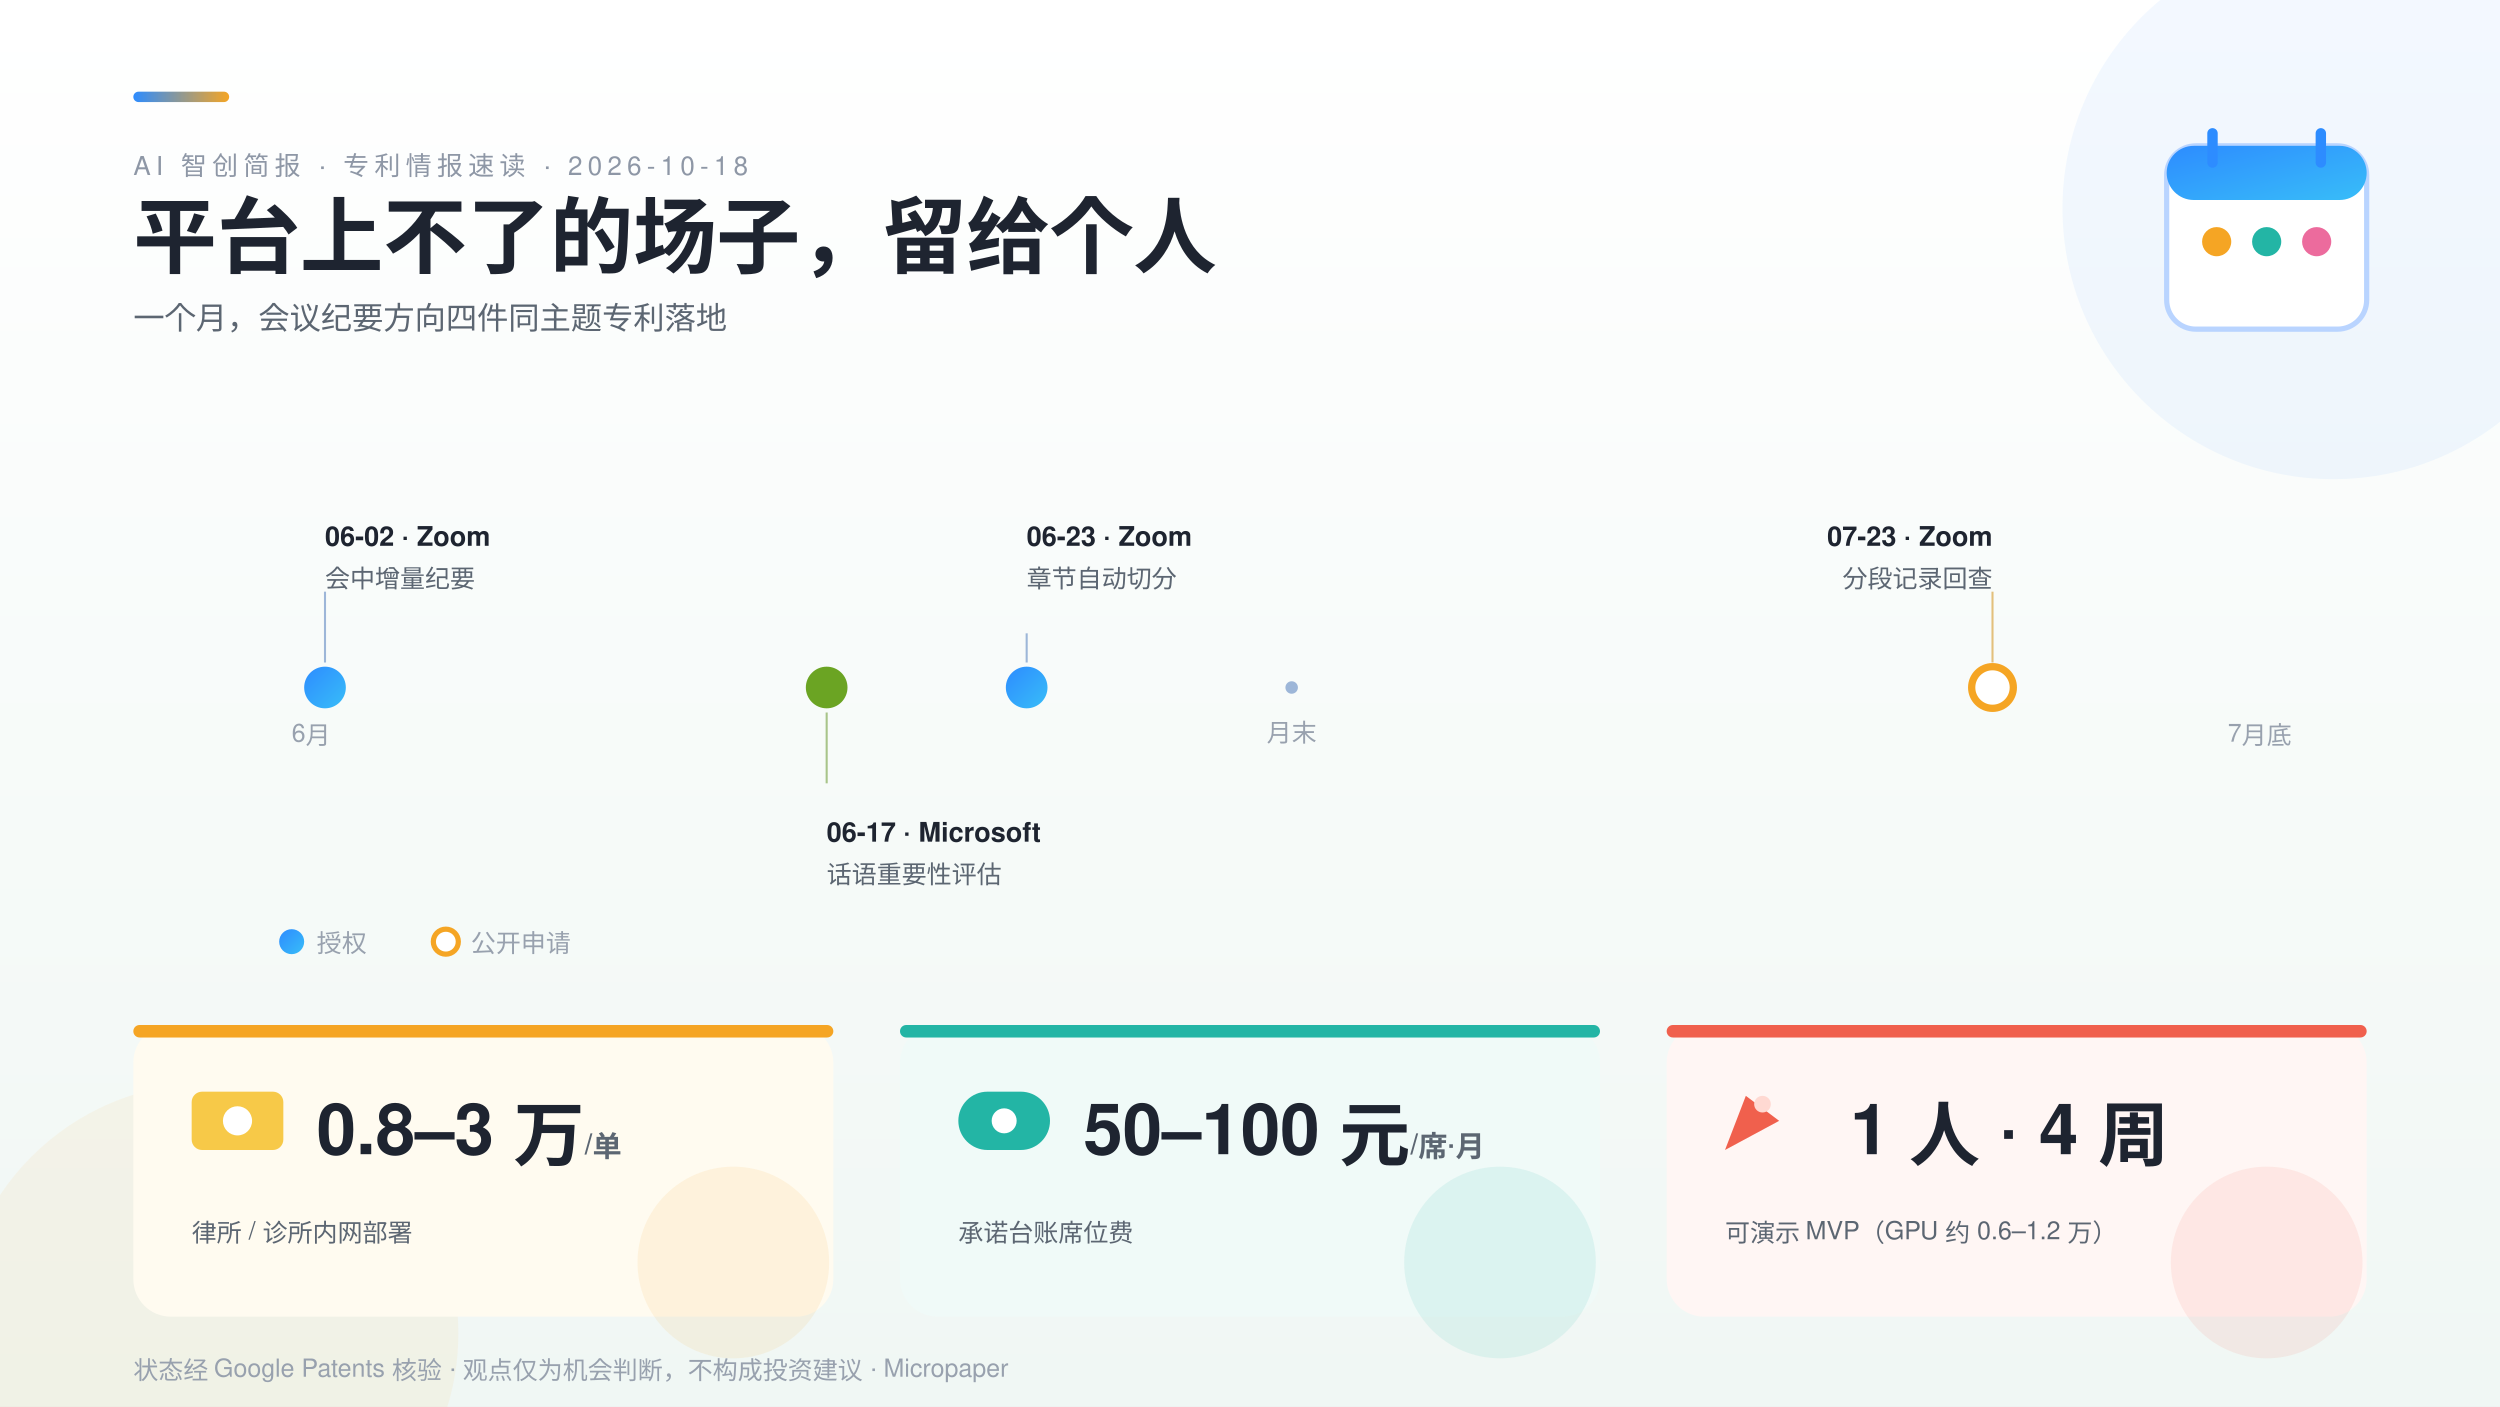
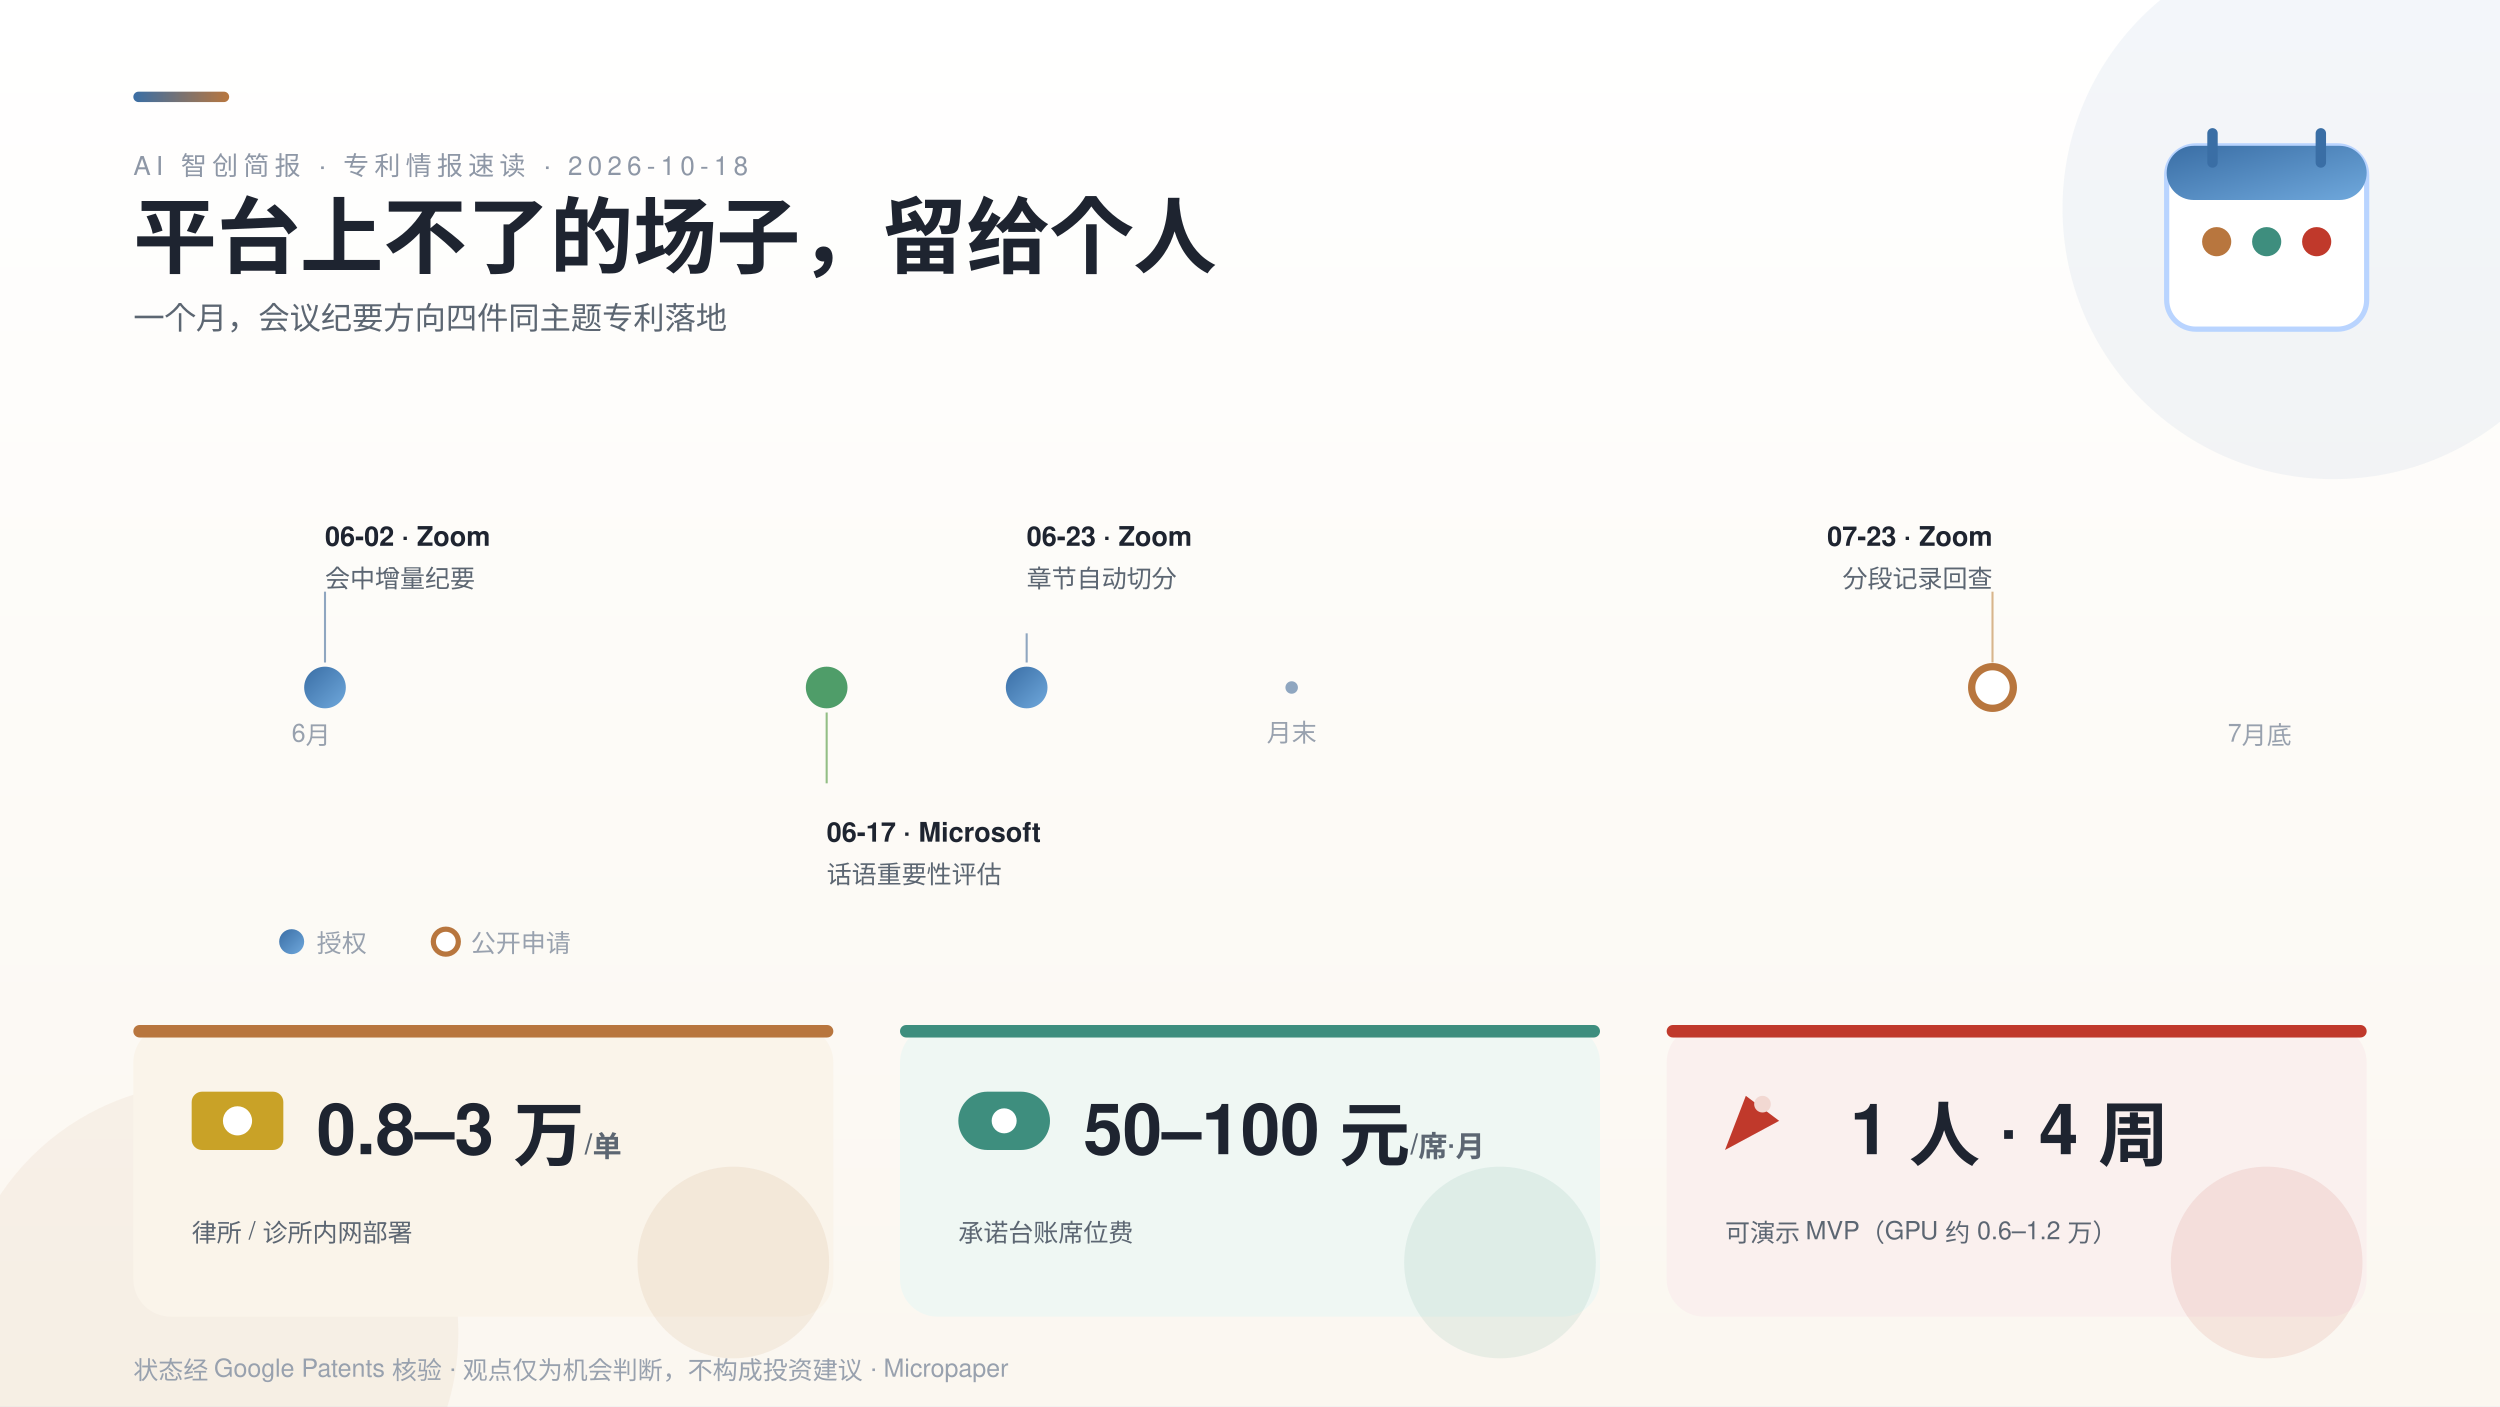
<svg xmlns="http://www.w3.org/2000/svg" width="1200" height="675" viewBox="0 0 1200 675" font-family="'PingFang SC','Helvetica Neue',Helvetica,'Microsoft YaHei',sans-serif">
  <defs>
    <style>
      .serif { font-family: 'Noto Serif SC','Songti SC','STSong',serif; }
      .k { font-size: 12.5px; letter-spacing: 2.5px; fill: #8E97A6; }
      .b { font-size: 12px; fill: #98A1AE; }
      .ev { font-size: 13px; font-weight: 700; fill: #1E2430; }
      .evs { font-size: 12px; fill: #5C6672; }
      .stat { font-size: 34px; font-weight: 700; fill: #1E2430; }
      .unit { font-size: 14px; fill: #5C6672; }
    </style>
    <linearGradient id="bg" x1="0" y1="0" x2="0" y2="1">
      <stop offset="0" stop-color="#FFFFFF" />
-       <stop offset="1" stop-color="#F0F7F4" />
+       <stop offset="1" stop-color="#FBF7F0" />
    </linearGradient>
    <linearGradient id="axis" x1="0" y1="0" x2="1" y2="0">
-       <stop offset="0" stop-color="#2D8CFF" />
-       <stop offset="1" stop-color="#F5A524" />
+       <stop offset="0" stop-color="#3A6EA5" />
+       <stop offset="1" stop-color="#B8763E" />
    </linearGradient>
    <linearGradient id="zoom" x1="0" y1="0" x2="1" y2="1">
-       <stop offset="0" stop-color="#2D8CFF" />
-       <stop offset="1" stop-color="#38BDF8" />
+       <stop offset="0" stop-color="#3A6EA5" />
+       <stop offset="1" stop-color="#6FA8DC" />
    </linearGradient>
  </defs>
  <rect width="1200" height="675" fill="url(#bg)" />
-   <circle cx="1120" cy="100" r="130" fill="#2D8CFF" opacity="0.06" />
-   <circle cx="100" cy="640" r="120" fill="#F5A524" opacity="0.07" />
+   <circle cx="1120" cy="100" r="130" fill="#3A6EA5" opacity="0.06" />
+   <circle cx="100" cy="640" r="120" fill="#B8763E" opacity="0.07" />
  <rect x="64" y="44" width="46" height="5" rx="2.5" fill="url(#axis)" />
  <text class="k" x="64" y="84">AI 智创简报 · 专利情报速读 · 2026-10-18</text>
  <text class="serif" x="64" y="128" font-size="40" font-weight="700" fill="#1E2430">平台上不了的场子，留给个人</text>
  <text x="64" y="158" font-size="15" fill="#5C6672">一个月，会议纪要方向四件同主题专利落地</text>
  <g>
    <rect x="1040" y="70" width="96" height="88" rx="14" fill="#FFFFFF" stroke="#B9D4FF" stroke-width="2.5" />
    <rect x="1040" y="70" width="96" height="26" rx="13" fill="url(#zoom)" />
-     <circle cx="1064" cy="116" r="7" fill="#F5A524" />
-     <circle cx="1088" cy="116" r="7" fill="#23B5A5" />
-     <circle cx="1112" cy="116" r="7" fill="#EC6B9D" />
-     <line x1="1062" y1="64" x2="1062" y2="78" stroke="#2D8CFF" stroke-width="5" stroke-linecap="round" />
-     <line x1="1114" y1="64" x2="1114" y2="78" stroke="#2D8CFF" stroke-width="5" stroke-linecap="round" />
+     <circle cx="1064" cy="116" r="7" fill="#B8763E" />
+     <circle cx="1088" cy="116" r="7" fill="#3E8E7E" />
+     <circle cx="1112" cy="116" r="7" fill="#C0392B" />
+     <line x1="1062" y1="64" x2="1062" y2="78" stroke="#3A6EA5" stroke-width="5" stroke-linecap="round" />
+     <line x1="1114" y1="64" x2="1114" y2="78" stroke="#3A6EA5" stroke-width="5" stroke-linecap="round" />
  </g>
  <line x1="140" y1="330" x2="1100" y2="330" stroke="url(#axis)" stroke-width="4" stroke-linecap="round" />
  <text class="b" x="140" y="356">6月</text>
  <text class="b" x="1100" y="356" text-anchor="end">7月底</text>
-   <circle cx="620" cy="330" r="3" fill="#9DB6D8" />
+   <circle cx="620" cy="330" r="3" fill="#8FA6C0" />
  <text class="b" x="620" y="356" text-anchor="middle">月末</text>
  <g>
    <circle cx="156" cy="330" r="10" fill="url(#zoom)" />
-     <line x1="156" y1="318" x2="156" y2="284" stroke="#9DB6D8" />
+     <line x1="156" y1="318" x2="156" y2="284" stroke="#8FA6C0" />
    <text class="ev" x="156" y="262">06-02 · Zoom</text>
    <text class="evs" x="156" y="282">会中增量纪要</text>
-     <circle cx="396.8" cy="330" r="10" fill="#6BA423" />
-     <line x1="396.8" y1="342" x2="396.8" y2="376" stroke="#A8C48A" />
+     <circle cx="396.8" cy="330" r="10" fill="#4F9D69" />
+     <line x1="396.8" y1="342" x2="396.8" y2="376" stroke="#93BE85" />
    <text class="ev" x="396.8" y="404">06-17 · Microsoft</text>
    <text class="evs" x="396.8" y="424">话语重要性评估</text>
    <circle cx="492.8" cy="330" r="10" fill="url(#zoom)" />
-     <line x1="492.8" y1="318" x2="492.8" y2="304" stroke="#9DB6D8" />
+     <line x1="492.8" y1="318" x2="492.8" y2="304" stroke="#8FA6C0" />
    <text class="ev" x="492.8" y="262">06-23 · Zoom</text>
    <text class="evs" x="492.8" y="282">章节自动切分</text>
-     <circle cx="956.4" cy="330" r="10" fill="#FFFFFF" stroke="#F5A524" stroke-width="3.5" />
-     <line x1="956.4" y1="318" x2="956.4" y2="284" stroke="#E3C07C" />
+     <circle cx="956.4" cy="330" r="10" fill="#FFFFFF" stroke="#B8763E" stroke-width="3.5" />
+     <line x1="956.4" y1="318" x2="956.4" y2="284" stroke="#D8B58C" />
    <text class="ev" x="956.4" y="262" text-anchor="end">07-23 · Zoom</text>
    <text class="evs" x="956.4" y="282" text-anchor="end">分段记录回查</text>
  </g>
  <circle cx="140" cy="452" r="6" fill="url(#zoom)" />
  <text class="b" x="152" y="457">授权</text>
-   <circle cx="214" cy="452" r="6" fill="#FFFFFF" stroke="#F5A524" stroke-width="2.5" />
+   <circle cx="214" cy="452" r="6" fill="#FFFFFF" stroke="#B8763E" stroke-width="2.5" />
  <text class="b" x="226" y="457">公开申请</text>
  <g>
-     <rect x="64" y="492" width="336" height="140" rx="18" fill="#FFFBF0" />
-     <circle cx="352" cy="606" r="46" fill="#F5A524" opacity="0.10" />
-     <rect x="64" y="492" width="336" height="6" rx="3" fill="#F5A524" />
-     <rect x="92" y="524" width="44" height="28" rx="5" fill="#F7C948" />
+     <rect x="64" y="492" width="336" height="140" rx="18" fill="#FAF4EA" />
+     <circle cx="352" cy="606" r="46" fill="#B8763E" opacity="0.10" />
+     <rect x="64" y="492" width="336" height="6" rx="3" fill="#B8763E" />
+     <rect x="92" y="524" width="44" height="28" rx="5" fill="#C9A227" />
    <circle cx="114" cy="538" r="7" fill="#FFFFFF" />
    <text class="stat" x="152" y="554">0.8–3 万<tspan class="unit"> /单</tspan>
    </text>
    <text class="evs" x="92" y="596">律所 / 诊所内网部署</text>
-     <rect x="432" y="492" width="336" height="140" rx="18" fill="#F0FAF8" />
-     <circle cx="720" cy="606" r="46" fill="#23B5A5" opacity="0.10" />
-     <rect x="432" y="492" width="336" height="6" rx="3" fill="#23B5A5" />
-     <rect x="460" y="524" width="44" height="28" rx="14" fill="#23B5A5" />
+     <rect x="432" y="492" width="336" height="140" rx="18" fill="#EFF7F3" />
+     <circle cx="720" cy="606" r="46" fill="#3E8E7E" opacity="0.10" />
+     <rect x="432" y="492" width="336" height="6" rx="3" fill="#3E8E7E" />
+     <rect x="460" y="524" width="44" height="28" rx="14" fill="#3E8E7E" />
    <circle cx="482" cy="538" r="6" fill="#FFFFFF" />
    <text class="stat" x="520" y="554">50–100 元<tspan class="unit"> /席·月</tspan>
    </text>
    <text class="evs" x="460" y="596">承诺台账席位费</text>
-     <rect x="800" y="492" width="336" height="140" rx="18" fill="#FFF6F4" />
-     <circle cx="1088" cy="606" r="46" fill="#F0604D" opacity="0.10" />
-     <rect x="800" y="492" width="336" height="6" rx="3" fill="#F0604D" />
-     <path d="M 828 552 l 10 -26 l 16 12 z" fill="#F0604D" />
-     <circle cx="846" cy="530" r="4" fill="#FFD9D2" />
+     <rect x="800" y="492" width="336" height="140" rx="18" fill="#FAF0EE" />
+     <circle cx="1088" cy="606" r="46" fill="#C0392B" opacity="0.10" />
+     <rect x="800" y="492" width="336" height="6" rx="3" fill="#C0392B" />
+     <path d="M 828 552 l 10 -26 l 16 12 z" fill="#C0392B" />
+     <circle cx="846" cy="530" r="4" fill="#F2D8D2" />
    <text class="stat" x="888" y="554">1 人 · 4 周</text>
    <text class="evs" x="828" y="596">可演示 MVP（GPU 约 0.6–1.2 万）</text>
  </g>
  <text class="b" x="64" y="662">状态经 Google Patents 核验 · 观点仅为机会判断，不构成投资建议 · Micropaper</text>
</svg>
